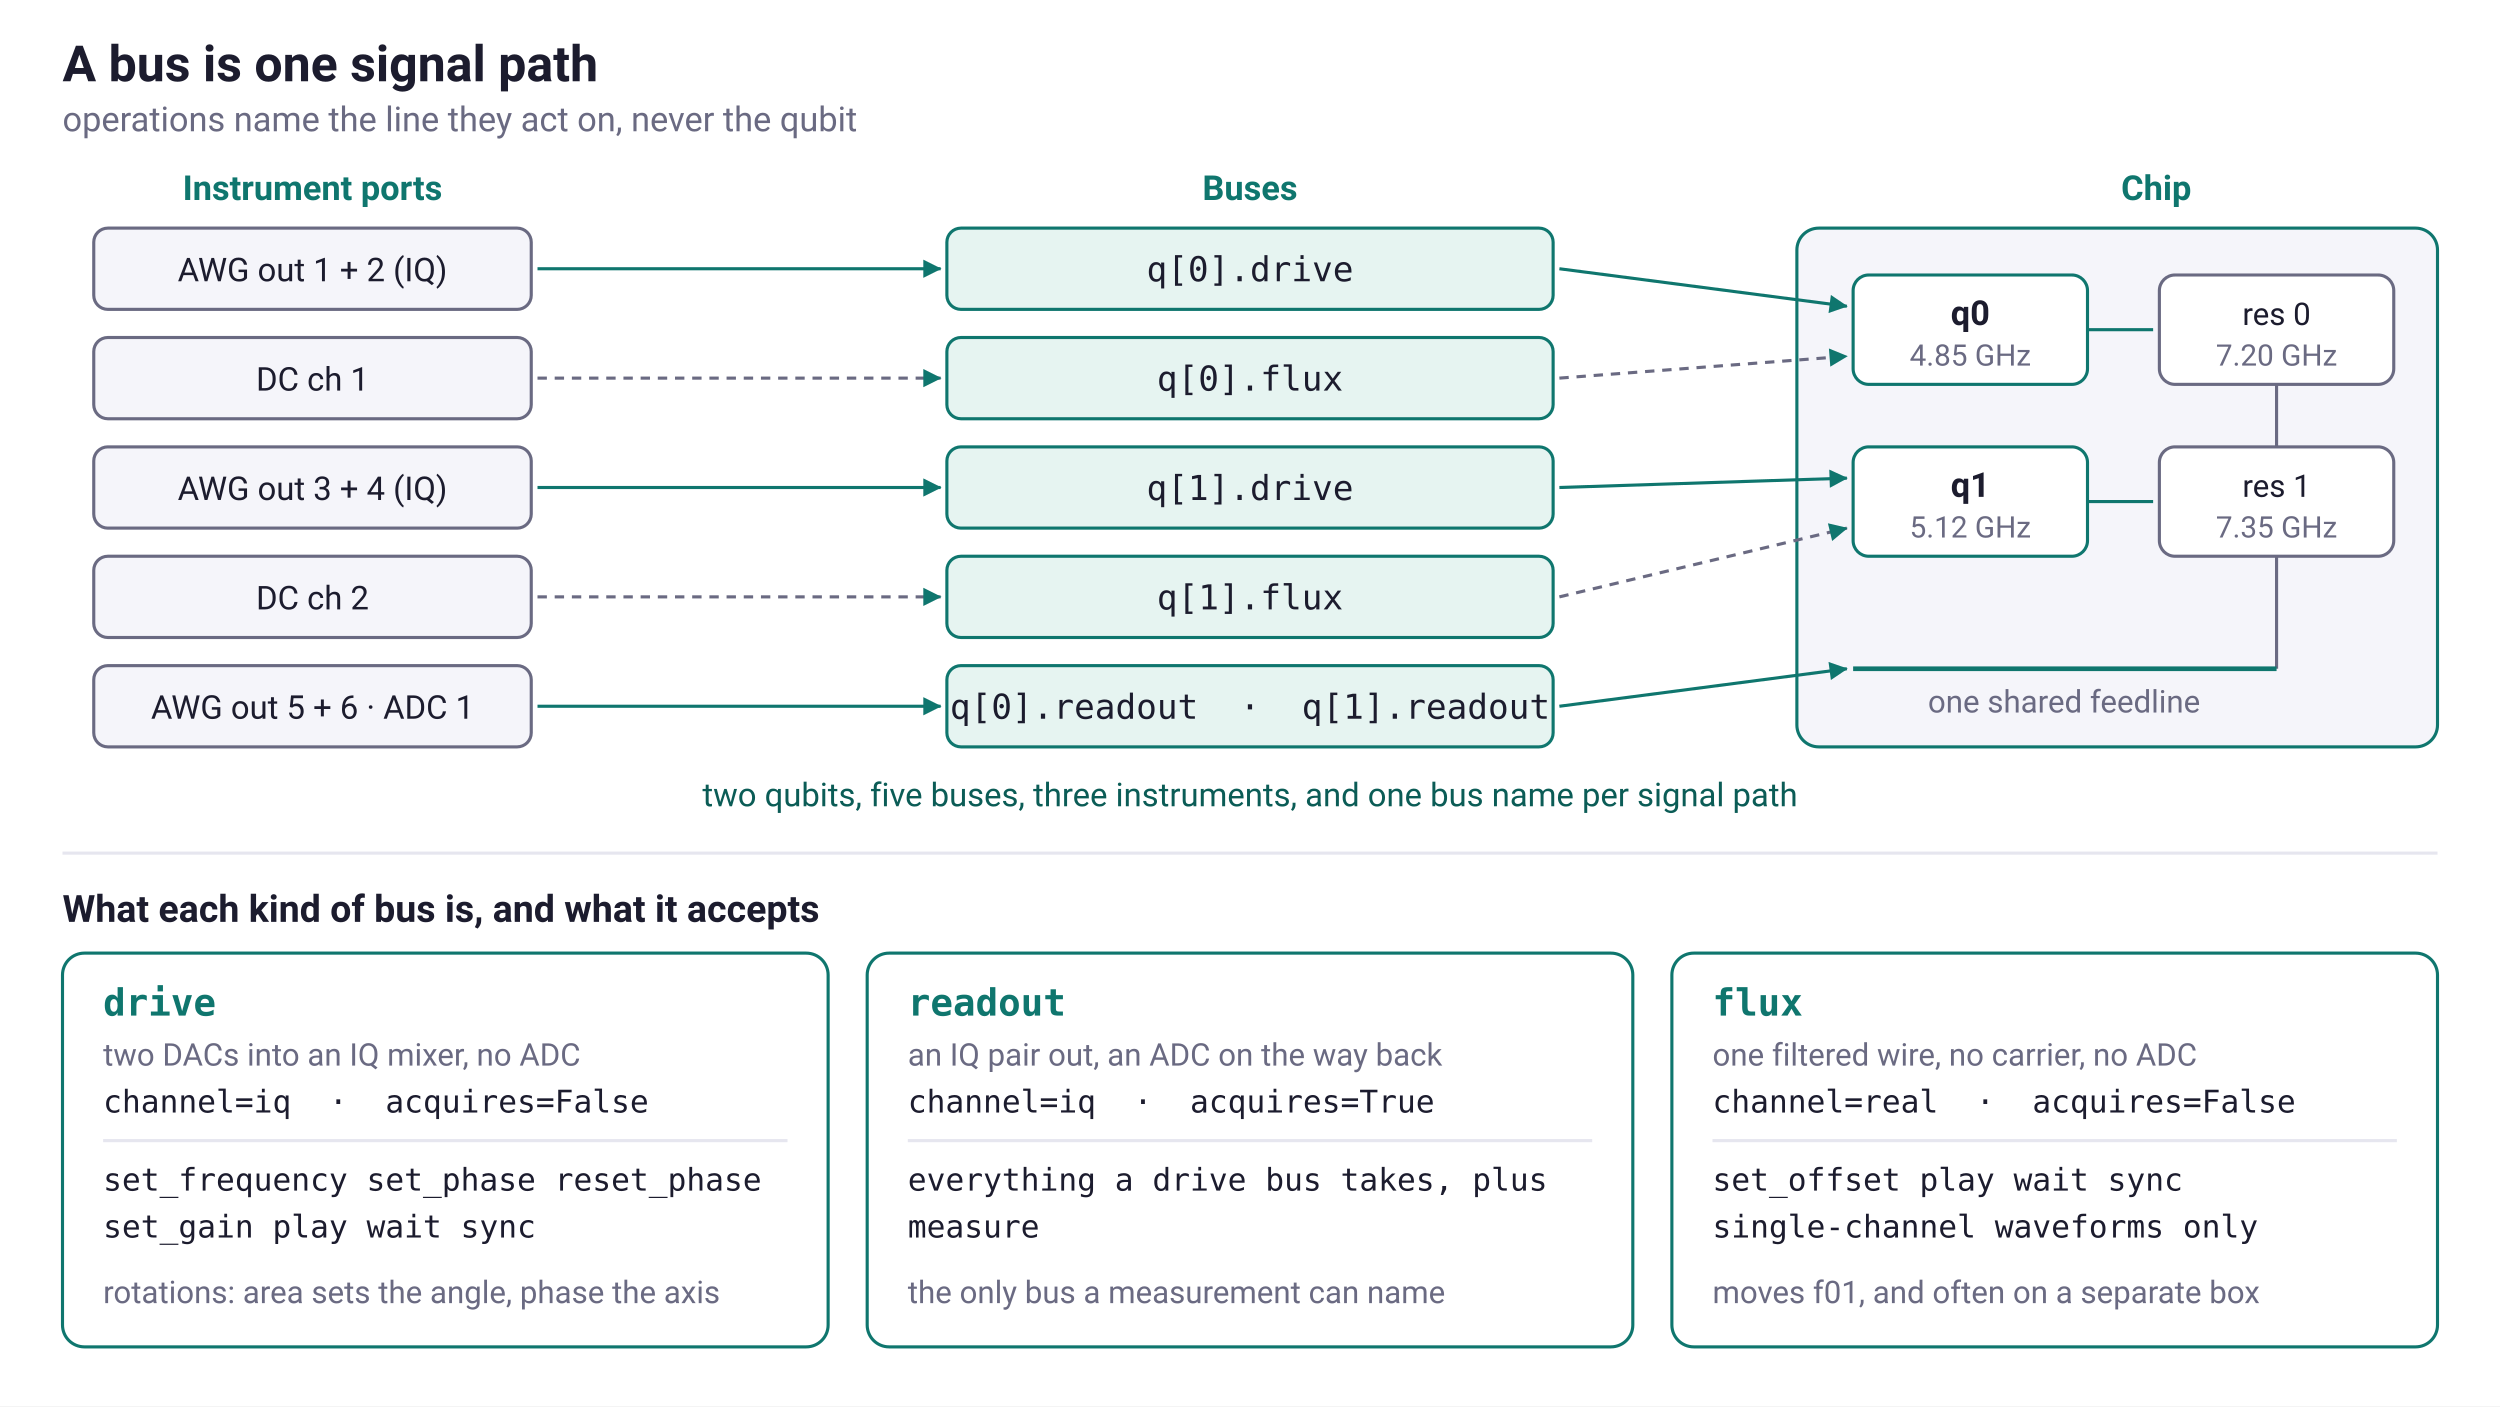
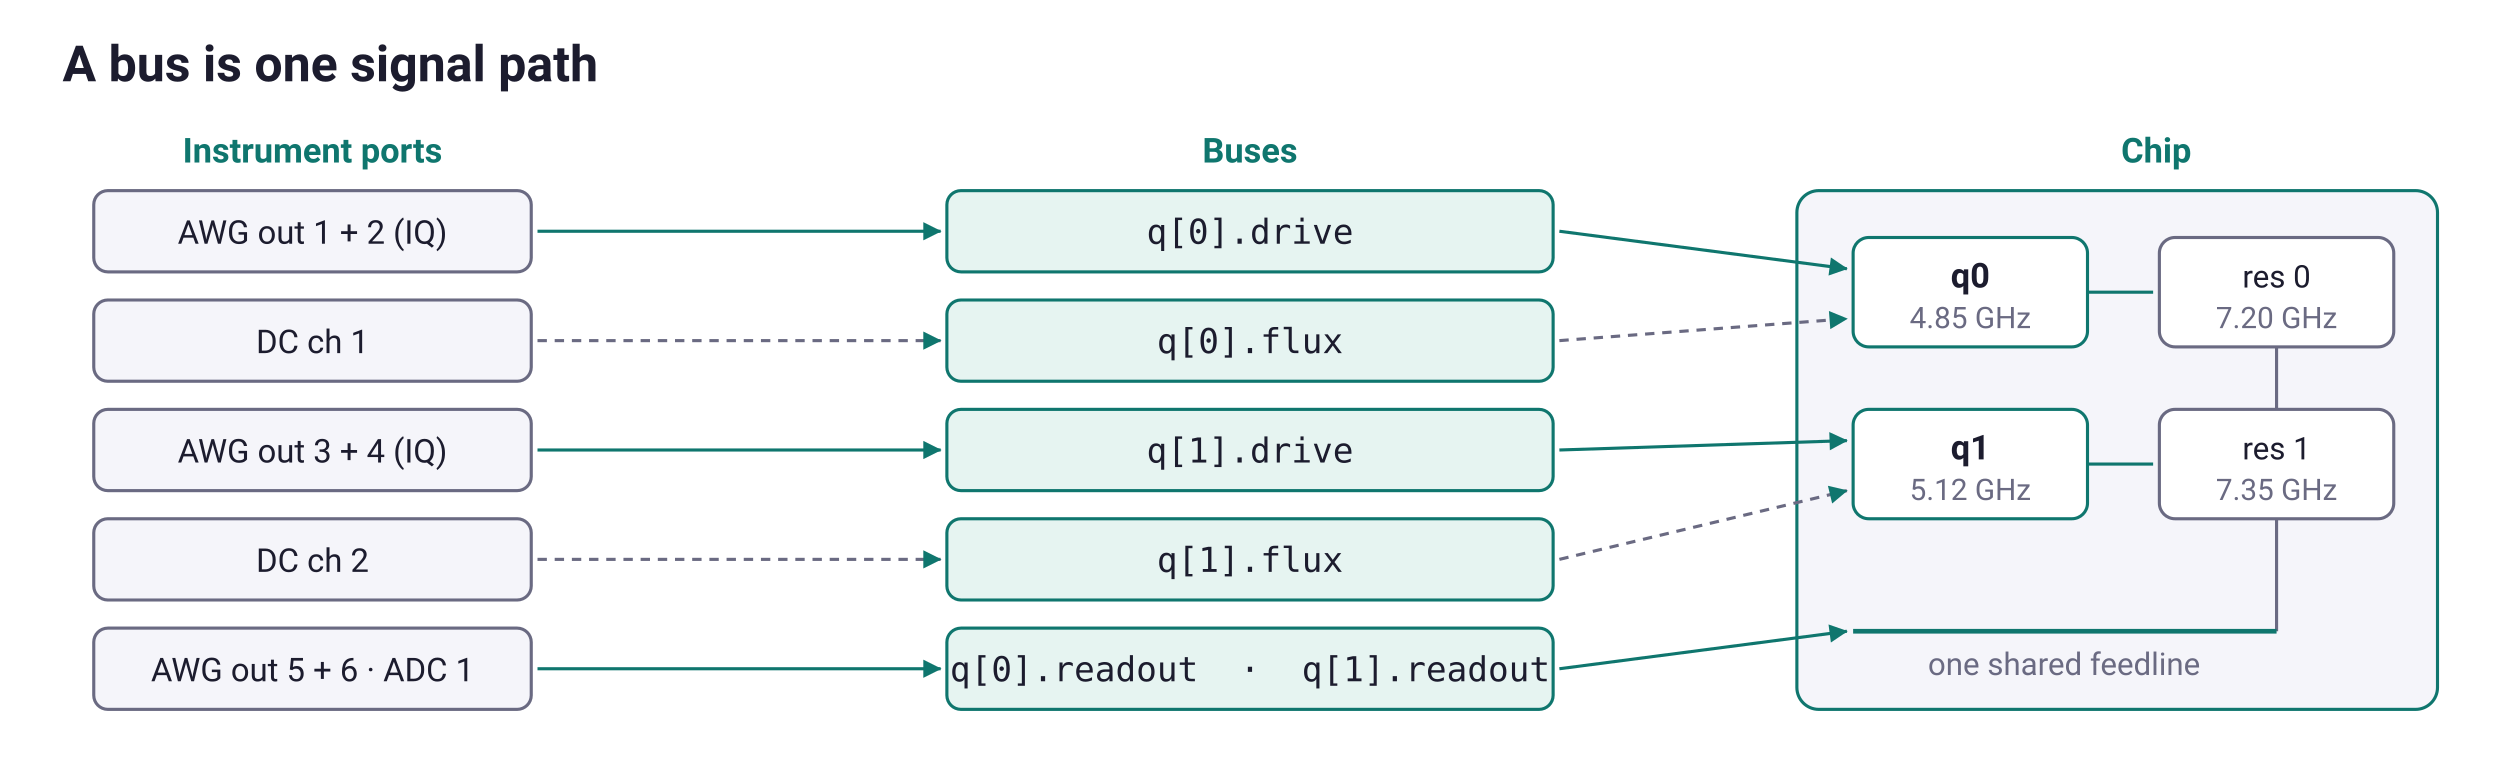
- <svg xmlns="http://www.w3.org/2000/svg" viewBox="0 0 1600 900" width="1600" height="900" role="img" font-family="-apple-system, Segoe UI, Roboto, Helvetica, Arial, sans-serif">
+ <svg xmlns="http://www.w3.org/2000/svg" viewBox="0 0 1600 496" width="1600" height="496" role="img" font-family="-apple-system, Segoe UI, Roboto, Helvetica, Arial, sans-serif">
  <defs>
    <marker id="arrow" viewBox="0 0 12 12" refX="10.5" refY="6" markerWidth="7" markerHeight="7" orient="auto">
      <path d="M1 1 L11 6 L1 11 Z" fill="#0f766e" />
    </marker>
  </defs>
-   <rect width="1600" height="900" fill="#ffffff" />
+   <rect width="1600" height="496" fill="#ffffff" />
  <text x="40" y="52" font-size="32" font-weight="700" fill="#1c1c2e">A bus is one signal path</text>
-   <text x="40" y="84" font-size="22" fill="#6a6a82">operations name the line they act on, never the qubit</text>
-   <text x="200" y="128" font-size="22" font-weight="700" fill="#0f766e" text-anchor="middle">Instrument ports</text>
-   <text x="800" y="128" font-size="22" font-weight="700" fill="#0f766e" text-anchor="middle">Buses</text>
-   <text x="1380" y="128" font-size="22" font-weight="700" fill="#0f766e" text-anchor="middle">Chip</text>
-   <rect x="60" y="146" width="280" height="52" rx="9" fill="#f5f5fa" stroke="#6a6a82" stroke-width="2" />
-   <text x="200" y="180" font-size="21" fill="#1c1c2e" text-anchor="middle">AWG out 1 + 2 (IQ)</text>
-   <rect x="60" y="216" width="280" height="52" rx="9" fill="#f5f5fa" stroke="#6a6a82" stroke-width="2" />
-   <text x="200" y="250" font-size="21" fill="#1c1c2e" text-anchor="middle">DC ch 1</text>
-   <rect x="60" y="286" width="280" height="52" rx="9" fill="#f5f5fa" stroke="#6a6a82" stroke-width="2" />
-   <text x="200" y="320" font-size="21" fill="#1c1c2e" text-anchor="middle">AWG out 3 + 4 (IQ)</text>
-   <rect x="60" y="356" width="280" height="52" rx="9" fill="#f5f5fa" stroke="#6a6a82" stroke-width="2" />
-   <text x="200" y="390" font-size="21" fill="#1c1c2e" text-anchor="middle">DC ch 2</text>
-   <rect x="60" y="426" width="280" height="52" rx="9" fill="#f5f5fa" stroke="#6a6a82" stroke-width="2" />
-   <text x="200" y="460" font-size="21" fill="#1c1c2e" text-anchor="middle">AWG out 5 + 6 · ADC 1</text>
-   <rect x="606" y="146" width="388" height="52" rx="9" fill="#e6f4f1" stroke="#0f766e" stroke-width="2" />
-   <text x="800" y="180" font-size="22" fill="#1c1c2e" text-anchor="middle" font-family="ui-monospace, SFMono-Regular, Menlo, Consolas, monospace">q[0].drive</text>
-   <rect x="606" y="216" width="388" height="52" rx="9" fill="#e6f4f1" stroke="#0f766e" stroke-width="2" />
-   <text x="800" y="250" font-size="22" fill="#1c1c2e" text-anchor="middle" font-family="ui-monospace, SFMono-Regular, Menlo, Consolas, monospace">q[0].flux</text>
-   <rect x="606" y="286" width="388" height="52" rx="9" fill="#e6f4f1" stroke="#0f766e" stroke-width="2" />
-   <text x="800" y="320" font-size="22" fill="#1c1c2e" text-anchor="middle" font-family="ui-monospace, SFMono-Regular, Menlo, Consolas, monospace">q[1].drive</text>
-   <rect x="606" y="356" width="388" height="52" rx="9" fill="#e6f4f1" stroke="#0f766e" stroke-width="2" />
-   <text x="800" y="390" font-size="22" fill="#1c1c2e" text-anchor="middle" font-family="ui-monospace, SFMono-Regular, Menlo, Consolas, monospace">q[1].flux</text>
-   <rect x="606" y="426" width="388" height="52" rx="9" fill="#e6f4f1" stroke="#0f766e" stroke-width="2" />
-   <text x="800" y="460" font-size="22" fill="#1c1c2e" text-anchor="middle" font-family="ui-monospace, SFMono-Regular, Menlo, Consolas, monospace">q[0].readout  ·  q[1].readout</text>
-   <line x1="344" y1="172" x2="602" y2="172" stroke="#0f766e" stroke-width="2" marker-end="url(#arrow)" />
-   <line x1="344" y1="242" x2="602" y2="242" stroke="#6a6a82" stroke-width="2" stroke-dasharray="6 5" marker-end="url(#arrow)" />
-   <line x1="344" y1="312" x2="602" y2="312" stroke="#0f766e" stroke-width="2" marker-end="url(#arrow)" />
-   <line x1="344" y1="382" x2="602" y2="382" stroke="#6a6a82" stroke-width="2" stroke-dasharray="6 5" marker-end="url(#arrow)" />
-   <line x1="344" y1="452" x2="602" y2="452" stroke="#0f766e" stroke-width="2" marker-end="url(#arrow)" />
-   <rect x="1150" y="146" width="410" height="332" rx="14" fill="#f5f5fa" stroke="#0f766e" stroke-width="2" />
-   <rect x="1186" y="176" width="150" height="70" rx="10" fill="#ffffff" stroke="#0f766e" stroke-width="2" />
-   <text x="1261" y="208" font-size="22" font-weight="700" fill="#1c1c2e" text-anchor="middle">q0</text>
-   <text x="1261" y="234" font-size="19" fill="#6a6a82" text-anchor="middle">4.85 GHz</text>
-   <rect x="1186" y="286" width="150" height="70" rx="10" fill="#ffffff" stroke="#0f766e" stroke-width="2" />
-   <text x="1261" y="318" font-size="22" font-weight="700" fill="#1c1c2e" text-anchor="middle">q1</text>
-   <text x="1261" y="344" font-size="19" fill="#6a6a82" text-anchor="middle">5.12 GHz</text>
-   <rect x="1382" y="176" width="150" height="70" rx="10" fill="#ffffff" stroke="#6a6a82" stroke-width="2" />
-   <text x="1457" y="208" font-size="20" fill="#1c1c2e" text-anchor="middle">res 0</text>
-   <text x="1457" y="234" font-size="19" fill="#6a6a82" text-anchor="middle">7.20 GHz</text>
-   <rect x="1382" y="286" width="150" height="70" rx="10" fill="#ffffff" stroke="#6a6a82" stroke-width="2" />
-   <text x="1457" y="318" font-size="20" fill="#1c1c2e" text-anchor="middle">res 1</text>
-   <text x="1457" y="344" font-size="19" fill="#6a6a82" text-anchor="middle">7.35 GHz</text>
-   <line x1="1336" y1="211" x2="1378" y2="211" stroke="#0f766e" stroke-width="2" />
-   <line x1="1336" y1="321" x2="1378" y2="321" stroke="#0f766e" stroke-width="2" />
-   <line x1="1457" y1="246" x2="1457" y2="286" stroke="#6a6a82" stroke-width="2" />
-   <line x1="1457" y1="356" x2="1457" y2="428" stroke="#6a6a82" stroke-width="2" />
-   <line x1="1186" y1="428" x2="1457" y2="428" stroke="#0f766e" stroke-width="3" />
-   <text x="1321" y="456" font-size="20" fill="#6a6a82" text-anchor="middle">one shared feedline</text>
-   <line x1="998" y1="172" x2="1182" y2="196" stroke="#0f766e" stroke-width="2" marker-end="url(#arrow)" />
-   <line x1="998" y1="242" x2="1182" y2="228" stroke="#6a6a82" stroke-width="2" stroke-dasharray="6 5" marker-end="url(#arrow)" />
-   <line x1="998" y1="312" x2="1182" y2="306" stroke="#0f766e" stroke-width="2" marker-end="url(#arrow)" />
-   <line x1="998" y1="382" x2="1182" y2="338" stroke="#6a6a82" stroke-width="2" stroke-dasharray="6 5" marker-end="url(#arrow)" />
-   <line x1="998" y1="452" x2="1182" y2="428" stroke="#0f766e" stroke-width="2" marker-end="url(#arrow)" />
-   <text x="800" y="516" font-size="21" fill="#0b5c56" text-anchor="middle">two qubits, five buses, three instruments, and one bus name per signal path</text>
-   <line x1="40" y1="546" x2="1560" y2="546" stroke="#e6e6ef" stroke-width="2" />
-   <text x="40" y="590" font-size="24" font-weight="700" fill="#1c1c2e">What each kind of bus is, and what it accepts</text>
-   <rect x="40" y="610" width="490" height="252" rx="14" fill="#ffffff" stroke="#0f766e" stroke-width="2" />
-   <text x="66" y="650" font-size="24" font-weight="700" fill="#0f766e" font-family="ui-monospace, SFMono-Regular, Menlo, Consolas, monospace">drive</text>
-   <text x="66" y="682" font-size="20" fill="#6a6a82">two DACs into an IQ mixer, no ADC</text>
-   <text x="66" y="712" font-size="20" fill="#1c1c2e" font-family="ui-monospace, SFMono-Regular, Menlo, Consolas, monospace">channel=iq  ·  acquires=False</text>
-   <line x1="66" y1="730" x2="504" y2="730" stroke="#e6e6ef" stroke-width="2" />
-   <text x="66" y="762" font-size="20" fill="#1c1c2e" font-family="ui-monospace, SFMono-Regular, Menlo, Consolas, monospace">set_frequency  set_phase  reset_phase</text>
-   <text x="66" y="792" font-size="20" fill="#1c1c2e" font-family="ui-monospace, SFMono-Regular, Menlo, Consolas, monospace">set_gain  play  wait  sync</text>
-   <text x="66" y="834" font-size="20" fill="#6a6a82">rotations: area sets the angle, phase the axis</text>
-   <rect x="555" y="610" width="490" height="252" rx="14" fill="#ffffff" stroke="#0f766e" stroke-width="2" />
-   <text x="581" y="650" font-size="24" font-weight="700" fill="#0f766e" font-family="ui-monospace, SFMono-Regular, Menlo, Consolas, monospace">readout</text>
-   <text x="581" y="682" font-size="20" fill="#6a6a82">an IQ pair out, an ADC on the way back</text>
-   <text x="581" y="712" font-size="20" fill="#1c1c2e" font-family="ui-monospace, SFMono-Regular, Menlo, Consolas, monospace">channel=iq  ·  acquires=True</text>
-   <line x1="581" y1="730" x2="1019" y2="730" stroke="#e6e6ef" stroke-width="2" />
-   <text x="581" y="762" font-size="20" fill="#1c1c2e" font-family="ui-monospace, SFMono-Regular, Menlo, Consolas, monospace">everything a drive bus takes, plus</text>
-   <text x="581" y="792" font-size="20" fill="#1c1c2e" font-family="ui-monospace, SFMono-Regular, Menlo, Consolas, monospace">measure</text>
-   <text x="581" y="834" font-size="20" fill="#6a6a82">the only bus a measurement can name</text>
-   <rect x="1070" y="610" width="490" height="252" rx="14" fill="#ffffff" stroke="#0f766e" stroke-width="2" />
-   <text x="1096" y="650" font-size="24" font-weight="700" fill="#0f766e" font-family="ui-monospace, SFMono-Regular, Menlo, Consolas, monospace">flux</text>
-   <text x="1096" y="682" font-size="20" fill="#6a6a82">one filtered wire, no carrier, no ADC</text>
-   <text x="1096" y="712" font-size="20" fill="#1c1c2e" font-family="ui-monospace, SFMono-Regular, Menlo, Consolas, monospace">channel=real  ·  acquires=False</text>
-   <line x1="1096" y1="730" x2="1534" y2="730" stroke="#e6e6ef" stroke-width="2" />
-   <text x="1096" y="762" font-size="20" fill="#1c1c2e" font-family="ui-monospace, SFMono-Regular, Menlo, Consolas, monospace">set_offset  play  wait  sync</text>
-   <text x="1096" y="792" font-size="20" fill="#1c1c2e" font-family="ui-monospace, SFMono-Regular, Menlo, Consolas, monospace">single-channel waveforms only</text>
-   <text x="1096" y="834" font-size="20" fill="#6a6a82">moves f01, and often on a separate box</text>
+   <text x="200" y="104" font-size="22" font-weight="700" fill="#0f766e" text-anchor="middle">Instrument ports</text>
+   <text x="800" y="104" font-size="22" font-weight="700" fill="#0f766e" text-anchor="middle">Buses</text>
+   <text x="1380" y="104" font-size="22" font-weight="700" fill="#0f766e" text-anchor="middle">Chip</text>
+   <rect x="60" y="122" width="280" height="52" rx="9" fill="#f5f5fa" stroke="#6a6a82" stroke-width="2" />
+   <text x="200" y="156" font-size="21" fill="#1c1c2e" text-anchor="middle">AWG out 1 + 2 (IQ)</text>
+   <rect x="60" y="192" width="280" height="52" rx="9" fill="#f5f5fa" stroke="#6a6a82" stroke-width="2" />
+   <text x="200" y="226" font-size="21" fill="#1c1c2e" text-anchor="middle">DC ch 1</text>
+   <rect x="60" y="262" width="280" height="52" rx="9" fill="#f5f5fa" stroke="#6a6a82" stroke-width="2" />
+   <text x="200" y="296" font-size="21" fill="#1c1c2e" text-anchor="middle">AWG out 3 + 4 (IQ)</text>
+   <rect x="60" y="332" width="280" height="52" rx="9" fill="#f5f5fa" stroke="#6a6a82" stroke-width="2" />
+   <text x="200" y="366" font-size="21" fill="#1c1c2e" text-anchor="middle">DC ch 2</text>
+   <rect x="60" y="402" width="280" height="52" rx="9" fill="#f5f5fa" stroke="#6a6a82" stroke-width="2" />
+   <text x="200" y="436" font-size="21" fill="#1c1c2e" text-anchor="middle">AWG out 5 + 6 · ADC 1</text>
+   <rect x="606" y="122" width="388" height="52" rx="9" fill="#e6f4f1" stroke="#0f766e" stroke-width="2" />
+   <text x="800" y="156" font-size="22" fill="#1c1c2e" text-anchor="middle" font-family="ui-monospace, SFMono-Regular, Menlo, Consolas, monospace">q[0].drive</text>
+   <rect x="606" y="192" width="388" height="52" rx="9" fill="#e6f4f1" stroke="#0f766e" stroke-width="2" />
+   <text x="800" y="226" font-size="22" fill="#1c1c2e" text-anchor="middle" font-family="ui-monospace, SFMono-Regular, Menlo, Consolas, monospace">q[0].flux</text>
+   <rect x="606" y="262" width="388" height="52" rx="9" fill="#e6f4f1" stroke="#0f766e" stroke-width="2" />
+   <text x="800" y="296" font-size="22" fill="#1c1c2e" text-anchor="middle" font-family="ui-monospace, SFMono-Regular, Menlo, Consolas, monospace">q[1].drive</text>
+   <rect x="606" y="332" width="388" height="52" rx="9" fill="#e6f4f1" stroke="#0f766e" stroke-width="2" />
+   <text x="800" y="366" font-size="22" fill="#1c1c2e" text-anchor="middle" font-family="ui-monospace, SFMono-Regular, Menlo, Consolas, monospace">q[1].flux</text>
+   <rect x="606" y="402" width="388" height="52" rx="9" fill="#e6f4f1" stroke="#0f766e" stroke-width="2" />
+   <text x="800" y="436" font-size="22" fill="#1c1c2e" text-anchor="middle" font-family="ui-monospace, SFMono-Regular, Menlo, Consolas, monospace">q[0].readout  ·  q[1].readout</text>
+   <line x1="344" y1="148" x2="602" y2="148" stroke="#0f766e" stroke-width="2" marker-end="url(#arrow)" />
+   <line x1="344" y1="218" x2="602" y2="218" stroke="#6a6a82" stroke-width="2" stroke-dasharray="6 5" marker-end="url(#arrow)" />
+   <line x1="344" y1="288" x2="602" y2="288" stroke="#0f766e" stroke-width="2" marker-end="url(#arrow)" />
+   <line x1="344" y1="358" x2="602" y2="358" stroke="#6a6a82" stroke-width="2" stroke-dasharray="6 5" marker-end="url(#arrow)" />
+   <line x1="344" y1="428" x2="602" y2="428" stroke="#0f766e" stroke-width="2" marker-end="url(#arrow)" />
+   <rect x="1150" y="122" width="410" height="332" rx="14" fill="#f5f5fa" stroke="#0f766e" stroke-width="2" />
+   <rect x="1186" y="152" width="150" height="70" rx="10" fill="#ffffff" stroke="#0f766e" stroke-width="2" />
+   <text x="1261" y="184" font-size="22" font-weight="700" fill="#1c1c2e" text-anchor="middle">q0</text>
+   <text x="1261" y="210" font-size="19" fill="#6a6a82" text-anchor="middle">4.85 GHz</text>
+   <rect x="1186" y="262" width="150" height="70" rx="10" fill="#ffffff" stroke="#0f766e" stroke-width="2" />
+   <text x="1261" y="294" font-size="22" font-weight="700" fill="#1c1c2e" text-anchor="middle">q1</text>
+   <text x="1261" y="320" font-size="19" fill="#6a6a82" text-anchor="middle">5.12 GHz</text>
+   <rect x="1382" y="152" width="150" height="70" rx="10" fill="#ffffff" stroke="#6a6a82" stroke-width="2" />
+   <text x="1457" y="184" font-size="20" fill="#1c1c2e" text-anchor="middle">res 0</text>
+   <text x="1457" y="210" font-size="19" fill="#6a6a82" text-anchor="middle">7.20 GHz</text>
+   <rect x="1382" y="262" width="150" height="70" rx="10" fill="#ffffff" stroke="#6a6a82" stroke-width="2" />
+   <text x="1457" y="294" font-size="20" fill="#1c1c2e" text-anchor="middle">res 1</text>
+   <text x="1457" y="320" font-size="19" fill="#6a6a82" text-anchor="middle">7.35 GHz</text>
+   <line x1="1336" y1="187" x2="1378" y2="187" stroke="#0f766e" stroke-width="2" />
+   <line x1="1336" y1="297" x2="1378" y2="297" stroke="#0f766e" stroke-width="2" />
+   <line x1="1457" y1="222" x2="1457" y2="262" stroke="#6a6a82" stroke-width="2" />
+   <line x1="1457" y1="332" x2="1457" y2="404" stroke="#6a6a82" stroke-width="2" />
+   <line x1="1186" y1="404" x2="1457" y2="404" stroke="#0f766e" stroke-width="3" />
+   <text x="1321" y="432" font-size="20" fill="#6a6a82" text-anchor="middle">one shared feedline</text>
+   <line x1="998" y1="148" x2="1182" y2="172" stroke="#0f766e" stroke-width="2" marker-end="url(#arrow)" />
+   <line x1="998" y1="218" x2="1182" y2="204" stroke="#6a6a82" stroke-width="2" stroke-dasharray="6 5" marker-end="url(#arrow)" />
+   <line x1="998" y1="288" x2="1182" y2="282" stroke="#0f766e" stroke-width="2" marker-end="url(#arrow)" />
+   <line x1="998" y1="358" x2="1182" y2="314" stroke="#6a6a82" stroke-width="2" stroke-dasharray="6 5" marker-end="url(#arrow)" />
+   <line x1="998" y1="428" x2="1182" y2="404" stroke="#0f766e" stroke-width="2" marker-end="url(#arrow)" />
</svg>
